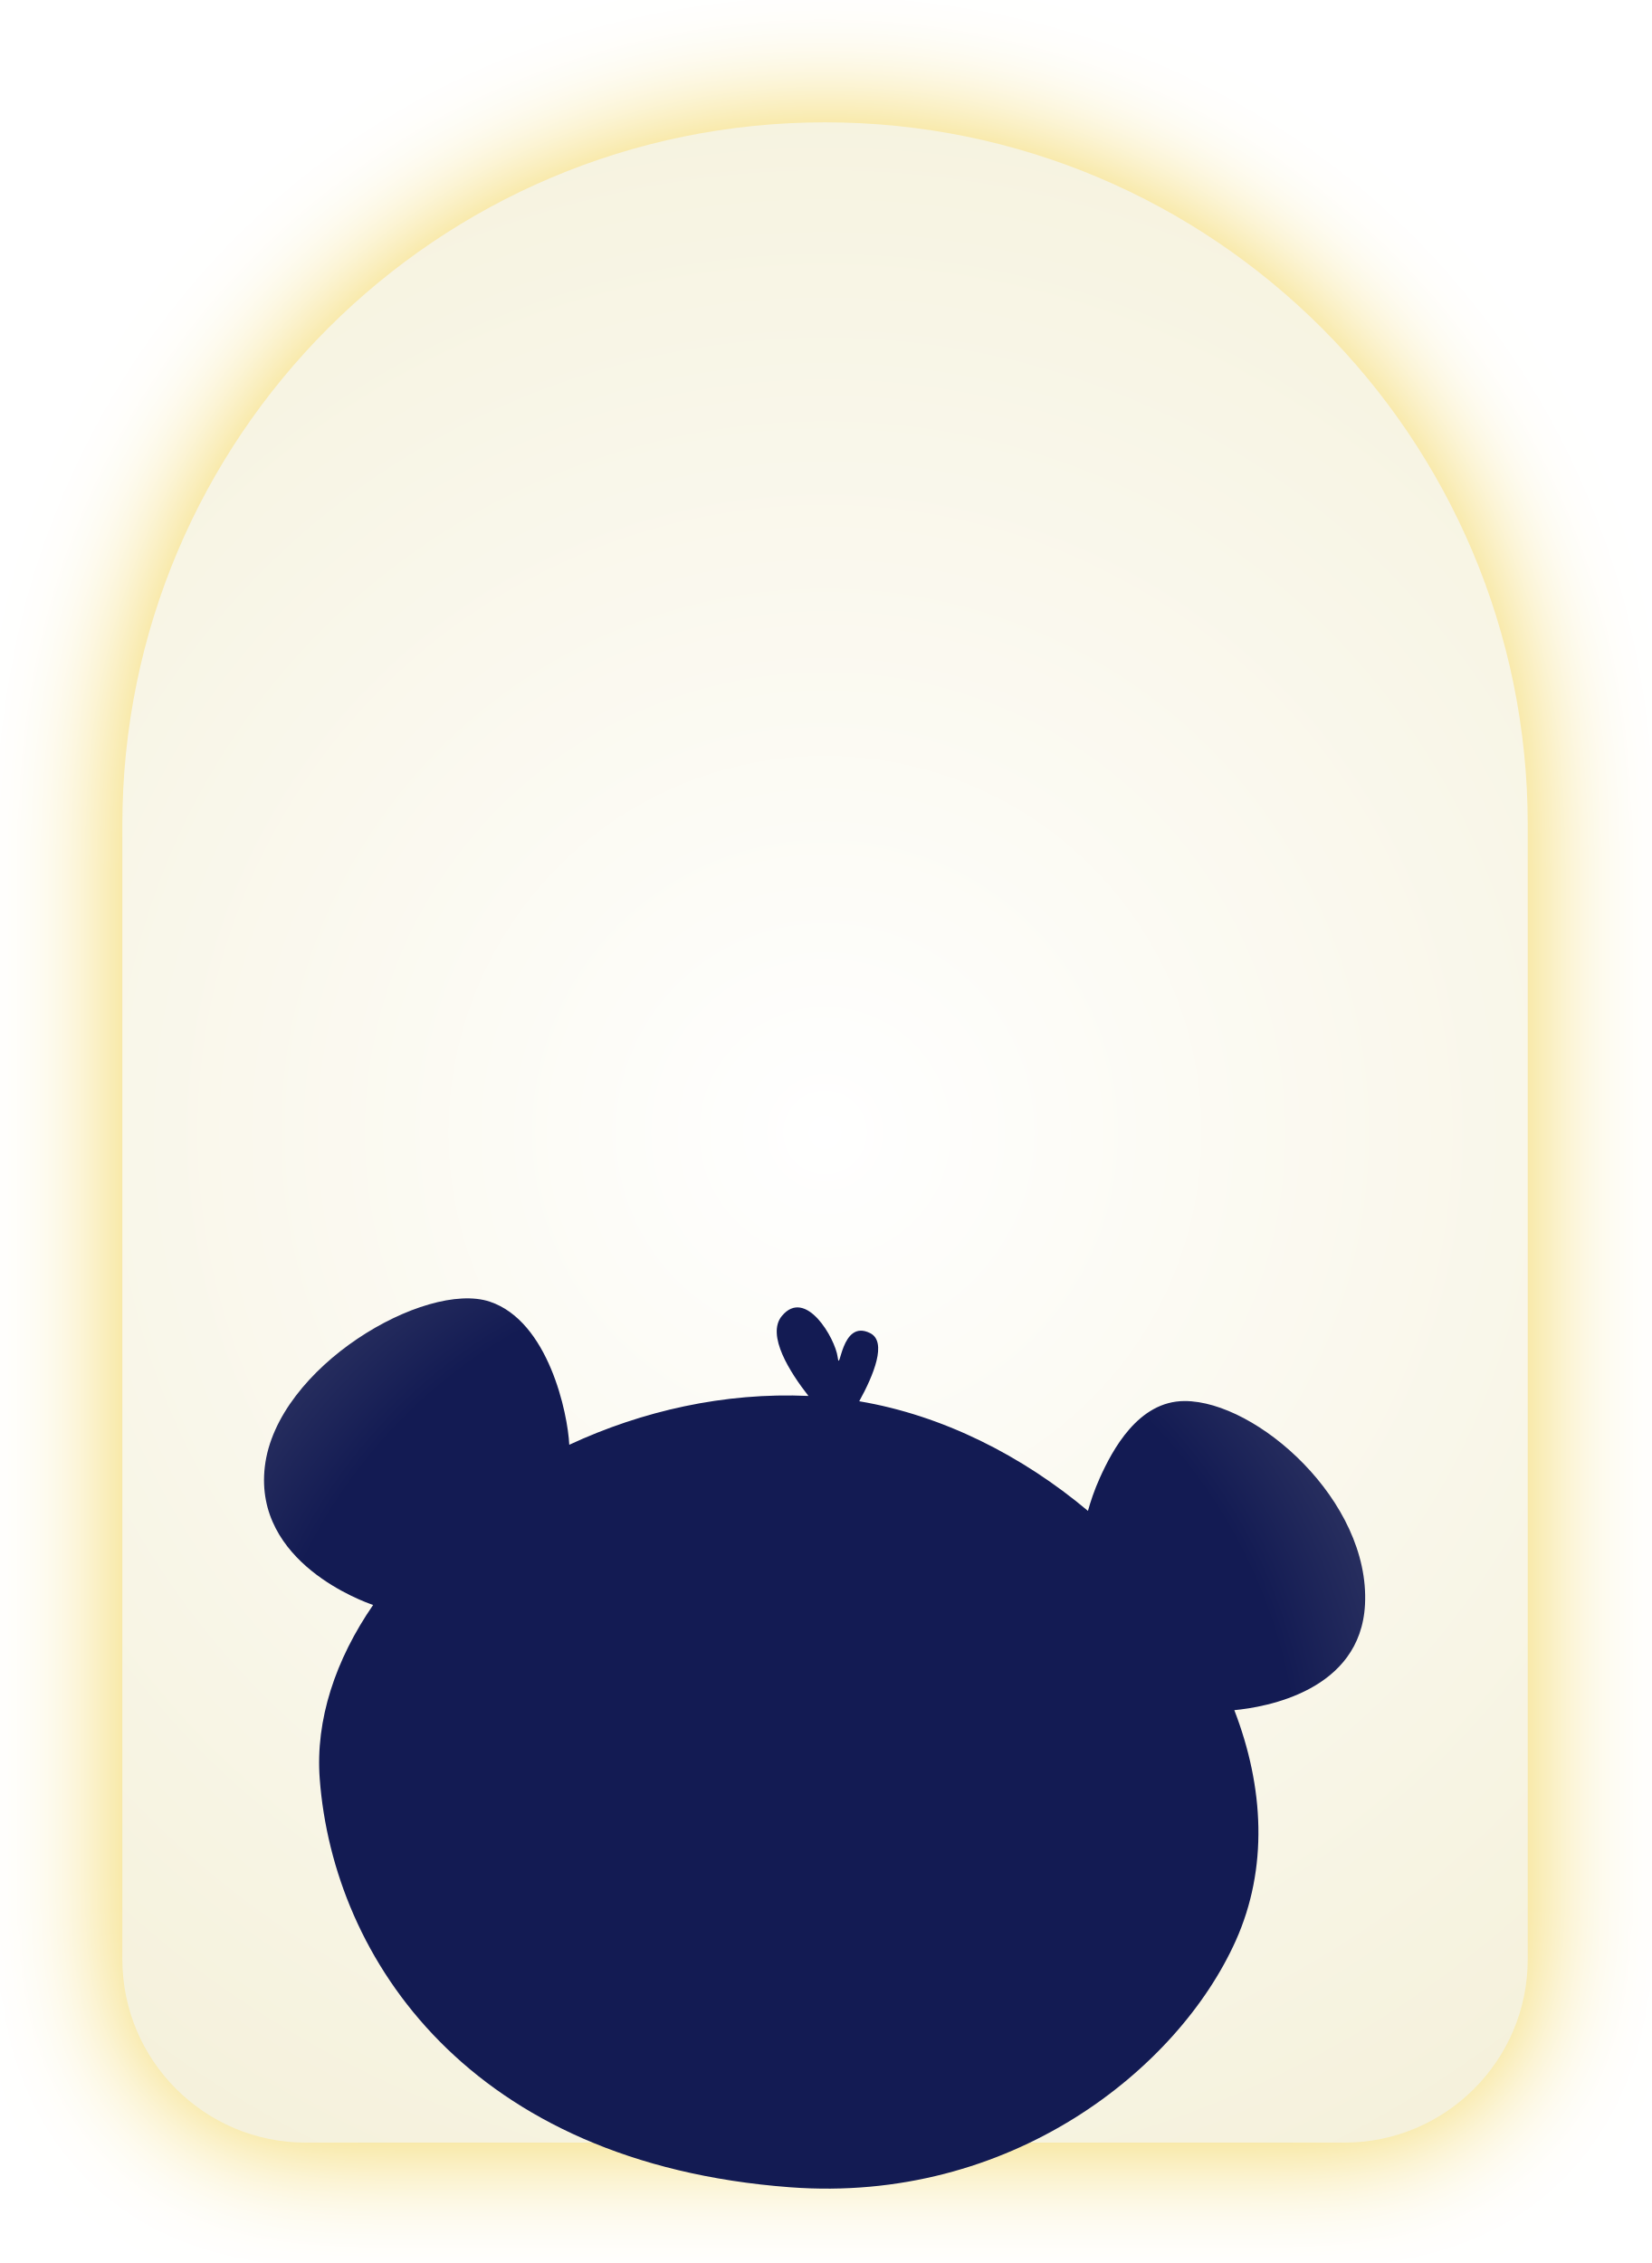
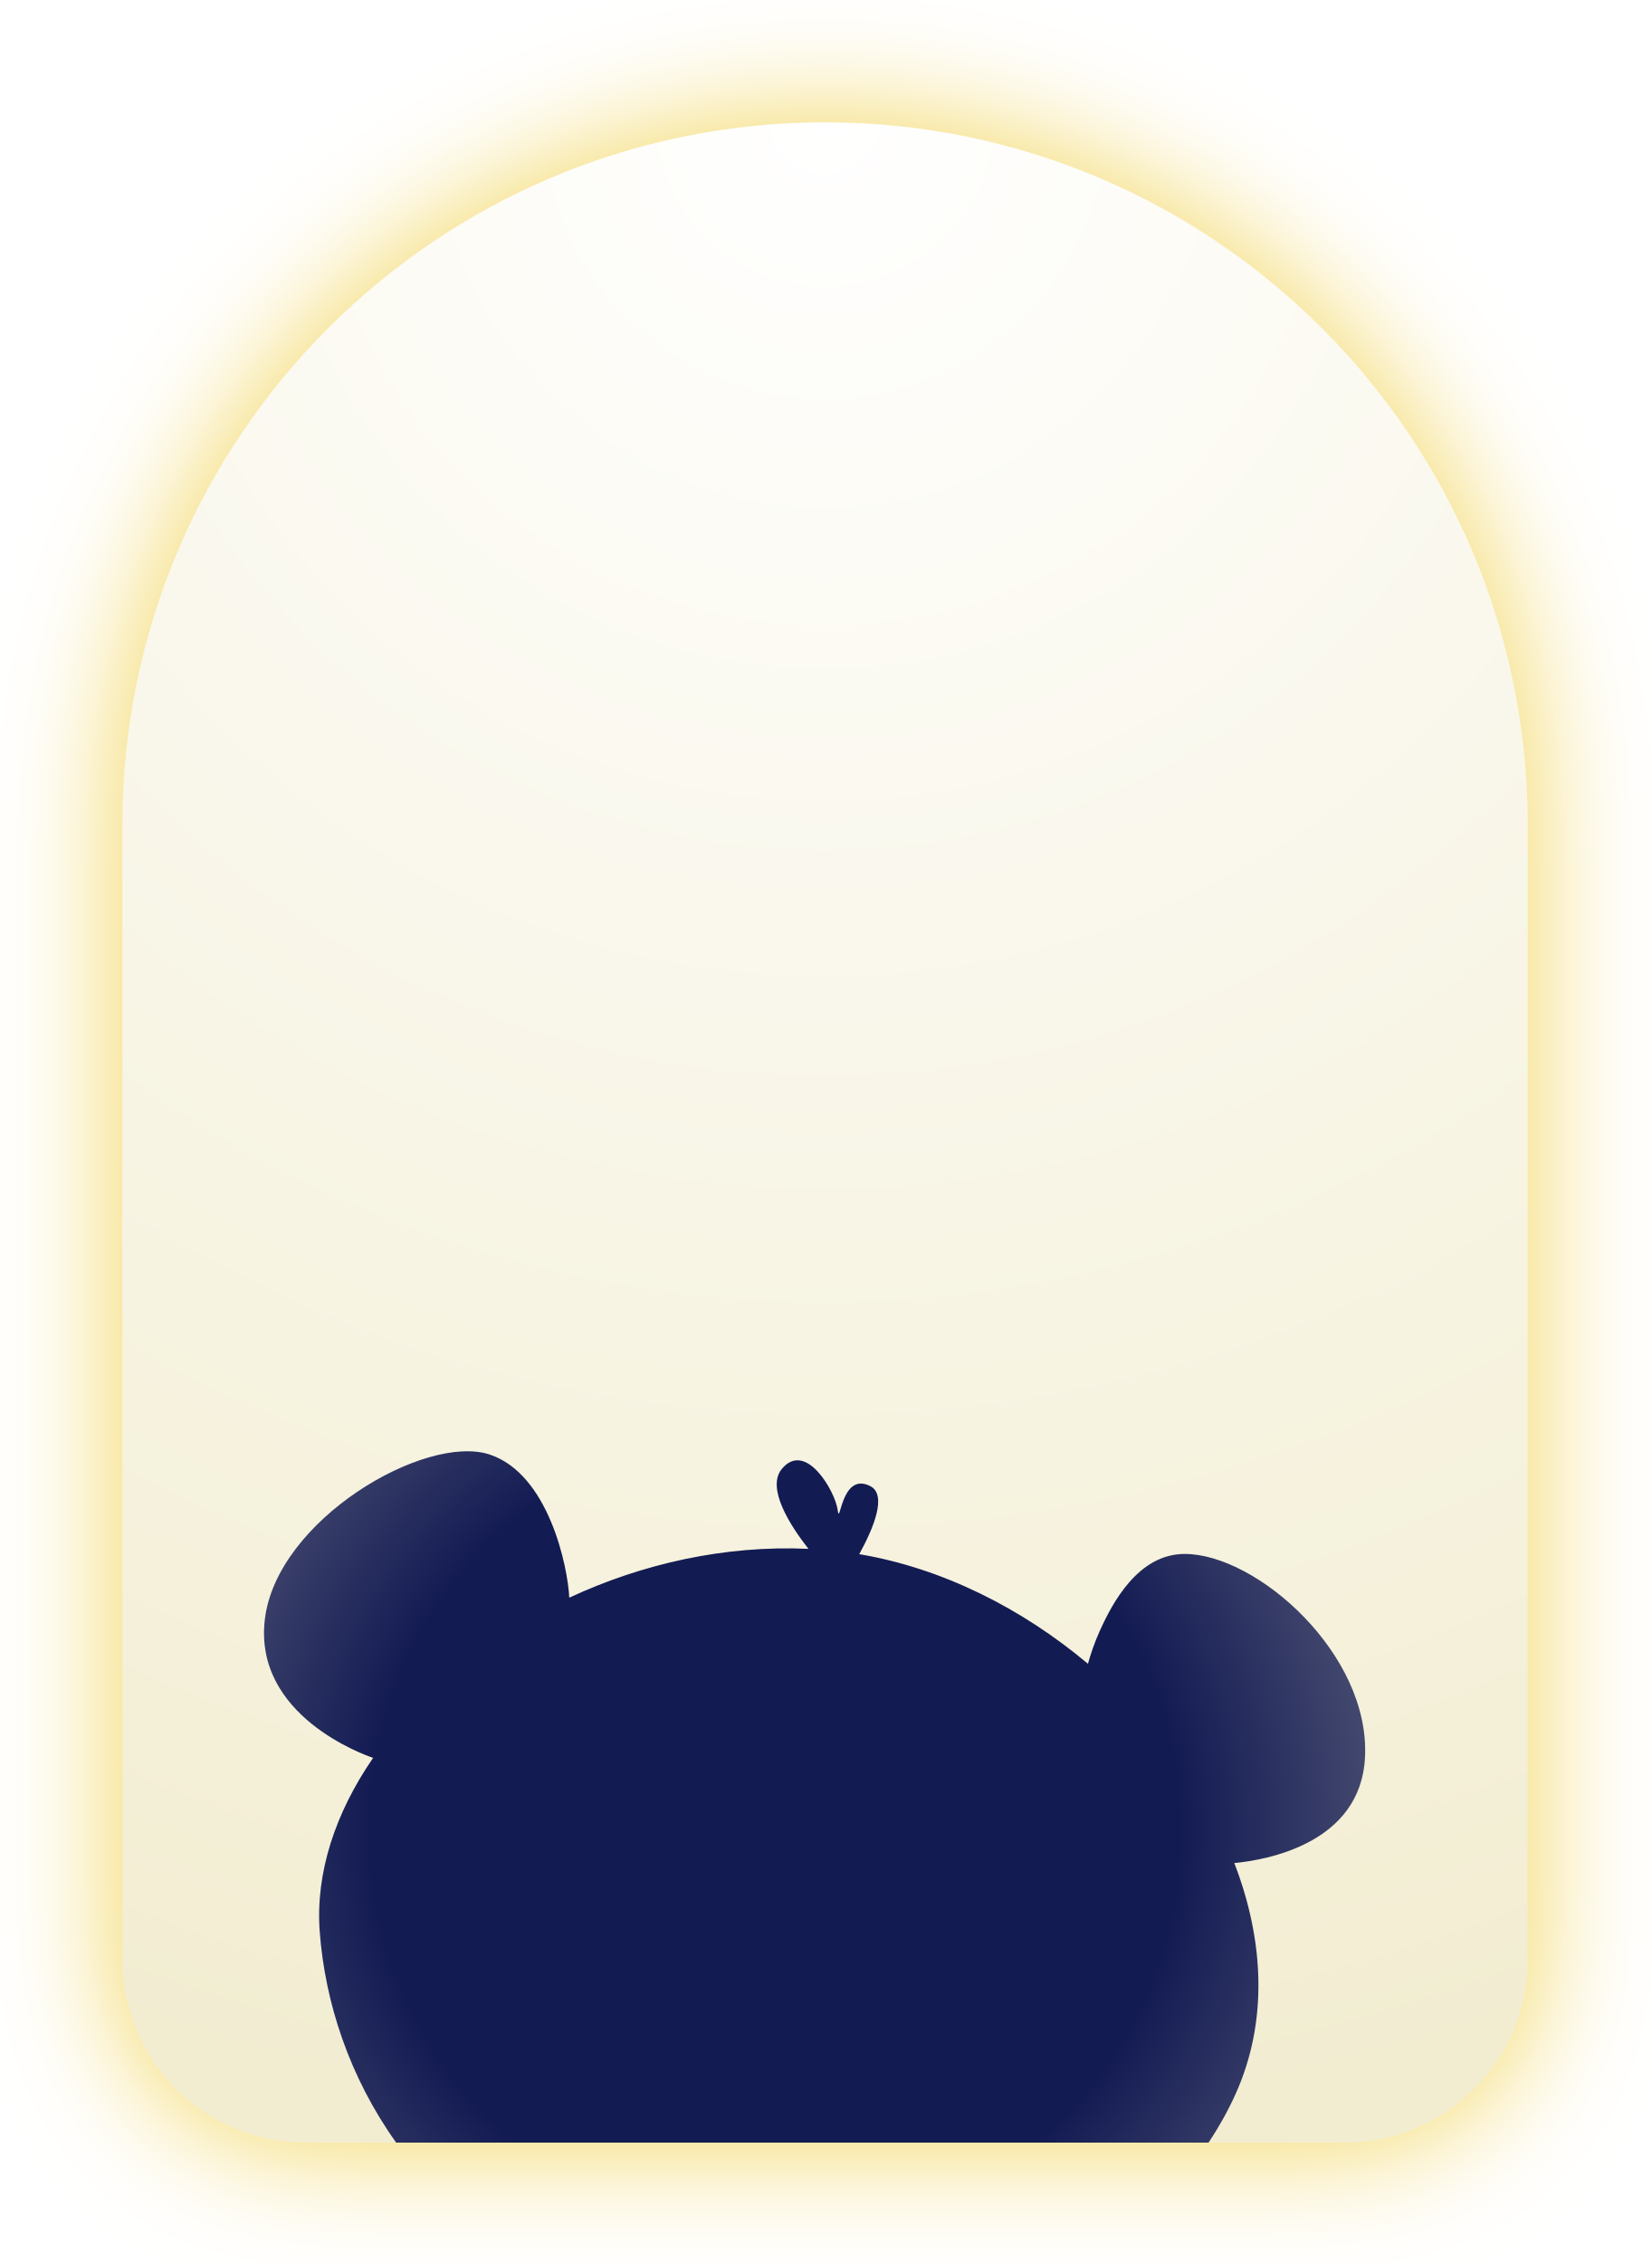
<svg xmlns="http://www.w3.org/2000/svg" xmlns:xlink="http://www.w3.org/1999/xlink" width="54px" height="74px" viewBox="0 0 54 74" version="1.1">
  <defs>
-     <radialGradient cx="50%" cy="50%" fx="50%" fy="50%" r="106.626%" gradientTransform="translate(0.5,0.5),scale(1,0.695652),rotate(90),translate(-0.5,-0.5)" id="radialGradient-1">
+     <radialGradient cx="50%" cy="0%" fx="50%" fy="0%" r="143.75%" gradientTransform="translate(0.5,0),scale(1,0.695652),rotate(90),translate(-0.5,-0)" id="radialGradient-1">
      <stop stop-color="#FFFFFF" offset="0%" />
      <stop stop-color="#F2EDD1" offset="100%" />
    </radialGradient>
-     <path d="M22.979,-1.42108547e-14 C35.67,-1.65421166e-14 45.957,10.288 45.957,22.979 L45.957,60.064 C45.957,63.378 43.271,66.064 39.957,66.064 L6,66.064 C2.686,66.064 6.86053407e-13,63.378 6.82121026e-13,60.064 L6.82121026e-13,22.979 C6.80566852e-13,10.288 10.288,-1.18795928e-14 22.979,-1.42108547e-14 Z" id="path-2" />
+     <path d="M22.979,-1.27897692e-13 C35.67,-1.30228954e-13 45.957,10.288 45.957,22.979 L45.957,60.064 C45.957,63.378 43.271,66.064 39.957,66.064 L6,66.064 C2.686,66.064 -2.23441295e-13,63.378 -2.27373675e-13,60.064 L-2.27373675e-13,22.979 C-2.2892785e-13,10.288 10.288,-1.25566431e-13 22.979,-1.27897692e-13 Z" id="path-2" />
    <filter x="-13.1%" y="-9.1%" width="126.1%" height="118.2%" filterUnits="objectBoundingBox" id="filter-3">
      <feOffset dx="0" dy="0" in="SourceAlpha" result="shadowOffsetOuter1" />
      <feGaussianBlur stdDeviation="2" in="shadowOffsetOuter1" result="shadowBlurOuter1" />
      <feColorMatrix values="0 0 0 0 0.948   0 0 0 0 0.829   0 0 0 0 0.331  0 0 0 1 0" type="matrix" in="shadowBlurOuter1" />
    </filter>
-     <radialGradient cx="46.398%" cy="54.901%" fx="46.398%" fy="54.901%" r="189.394%" gradientTransform="translate(0.463978,0.549013),scale(0.808496,1),rotate(97.29956),translate(-0.463978,-0.549013)" id="radialGradient-4">
+     <radialGradient cx="46.398%" cy="54.901%" fx="46.398%" fy="54.901%" r="190.398%" gradientTransform="translate(0.463978,0.549013),scale(0.627858,1),rotate(99.36653),translate(-0.463978,-0.549013)" id="radialGradient-4">
      <stop stop-color="#131B53" offset="0%" />
      <stop stop-color="#131B53" offset="30.894%" />
      <stop stop-color="#F2EDD1" offset="100%" />
    </radialGradient>
  </defs>
  <g id="V3-最新稿件" stroke="none" stroke-width="1" fill="none" fill-rule="evenodd">
-     <g id="submarine" transform="translate(-257, -393)">
-       <g id="light-on" transform="translate(261, 397)">
-         <g id="Rectangle-Copy-75">
-           <use fill="black" fill-opacity="1" filter="url(#filter-3)" xlink:href="#path-2" />
-           <use fill="url(#radialGradient-1)" fill-rule="evenodd" xlink:href="#path-2" />
+     <g id="HOME-v3.2测试" transform="translate(-571, -6562)">
+       <g id="bg">
+         <g transform="translate(-771, 0)" id="潜水艇">
+           <g transform="translate(663, 6182)">
+             <g id="window" transform="translate(683, 384)">
+               <g id="Rectangle-Copy-85">
+                 <use fill="black" fill-opacity="1" filter="url(#filter-3)" xlink:href="#path-2" />
+                 <use fill="url(#radialGradient-1)" fill-rule="evenodd" xlink:href="#path-2" />
+               </g>
+               <path d="M12.016,43.564 C13.939,44.205 14.567,47.224 14.615,48.244 C16.987,47.14 19.684,46.523 22.436,46.647 C21.846,45.895 21.047,44.66 21.567,44.032 C22.349,43.09 23.312,44.773 23.391,45.374 C23.472,45.976 23.492,44.112 24.453,44.593 C25.019,44.876 24.566,45.969 24.097,46.821 C26.823,47.28 29.423,48.598 31.576,50.406 C31.658,50.11 31.782,49.729 31.965,49.325 C32.374,48.419 33.219,46.814 34.738,46.814 C37.093,46.813 40.811,50.083 40.635,53.47 C40.489,56.297 37.383,56.825 36.362,56.922 C37.335,59.442 37.472,62.095 36.407,64.466 C36.167,64.999 35.87,65.535 35.519,66.064 L8.954,66.064 C7.422,63.915 6.629,61.481 6.455,59.168 C6.31,57.239 6.969,55.271 8.201,53.482 C7.912,53.386 4.295,52.103 4.659,48.965 C5.039,45.695 9.914,42.863 12.016,43.564 Z" id="形状结合" fill="url(#radialGradient-4)" />
+             </g>
+           </g>
        </g>
-         <path d="M12.016,38.564 C13.939,39.205 14.567,42.224 14.615,43.244 C16.987,42.14 19.684,41.523 22.436,41.647 C21.846,40.895 21.047,39.66 21.567,39.032 C22.349,38.09 23.312,39.773 23.391,40.374 C23.472,40.976 23.492,39.112 24.453,39.593 C25.019,39.876 24.566,40.969 24.097,41.821 C26.823,42.28 29.423,43.598 31.576,45.406 C31.658,45.11 31.782,44.729 31.965,44.325 C32.374,43.419 33.219,41.814 34.738,41.814 C37.093,41.813 40.811,45.083 40.635,48.47 C40.489,51.297 37.383,51.825 36.362,51.922 C37.335,54.442 37.472,57.095 36.407,59.466 C34.517,63.673 29.034,68.066 21.83,67.523 C11.359,66.735 6.899,60.063 6.455,54.168 C6.31,52.239 6.969,50.271 8.201,48.482 C7.912,48.386 4.295,47.103 4.659,43.965 C5.039,40.695 9.914,37.863 12.016,38.564 Z" id="Combined-Shape" fill="url(#radialGradient-4)" />
      </g>
    </g>
  </g>
</svg>
